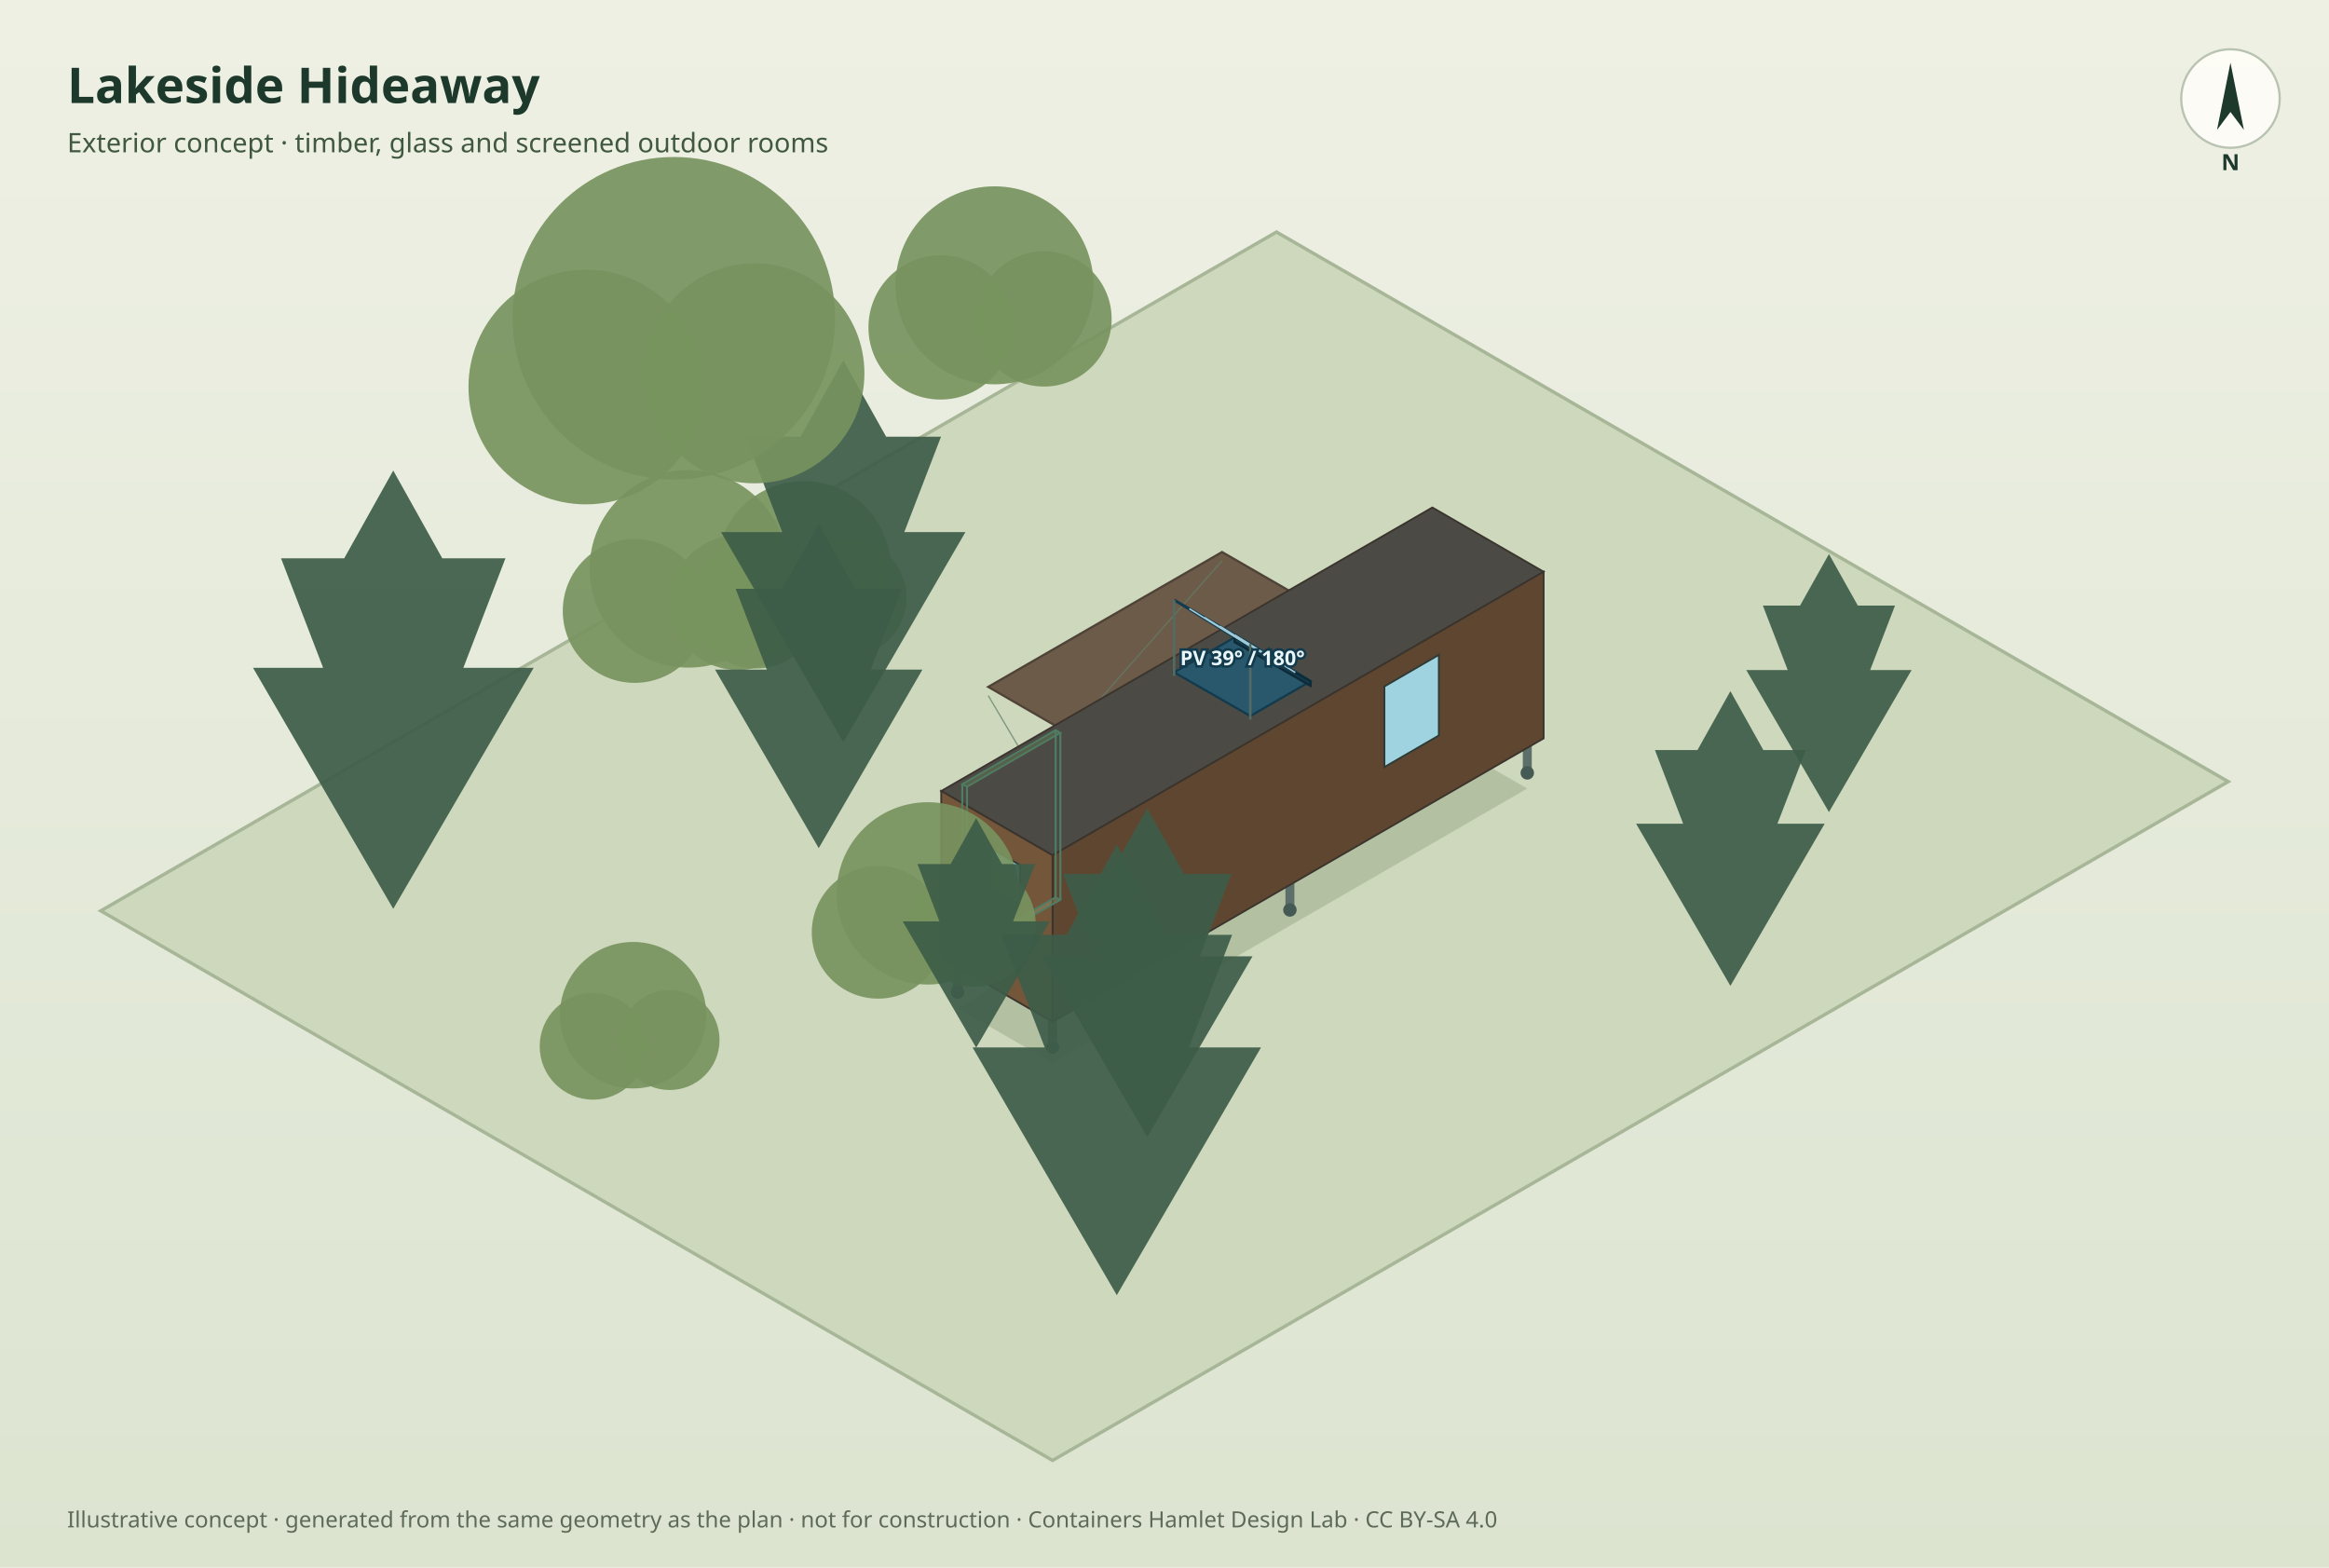
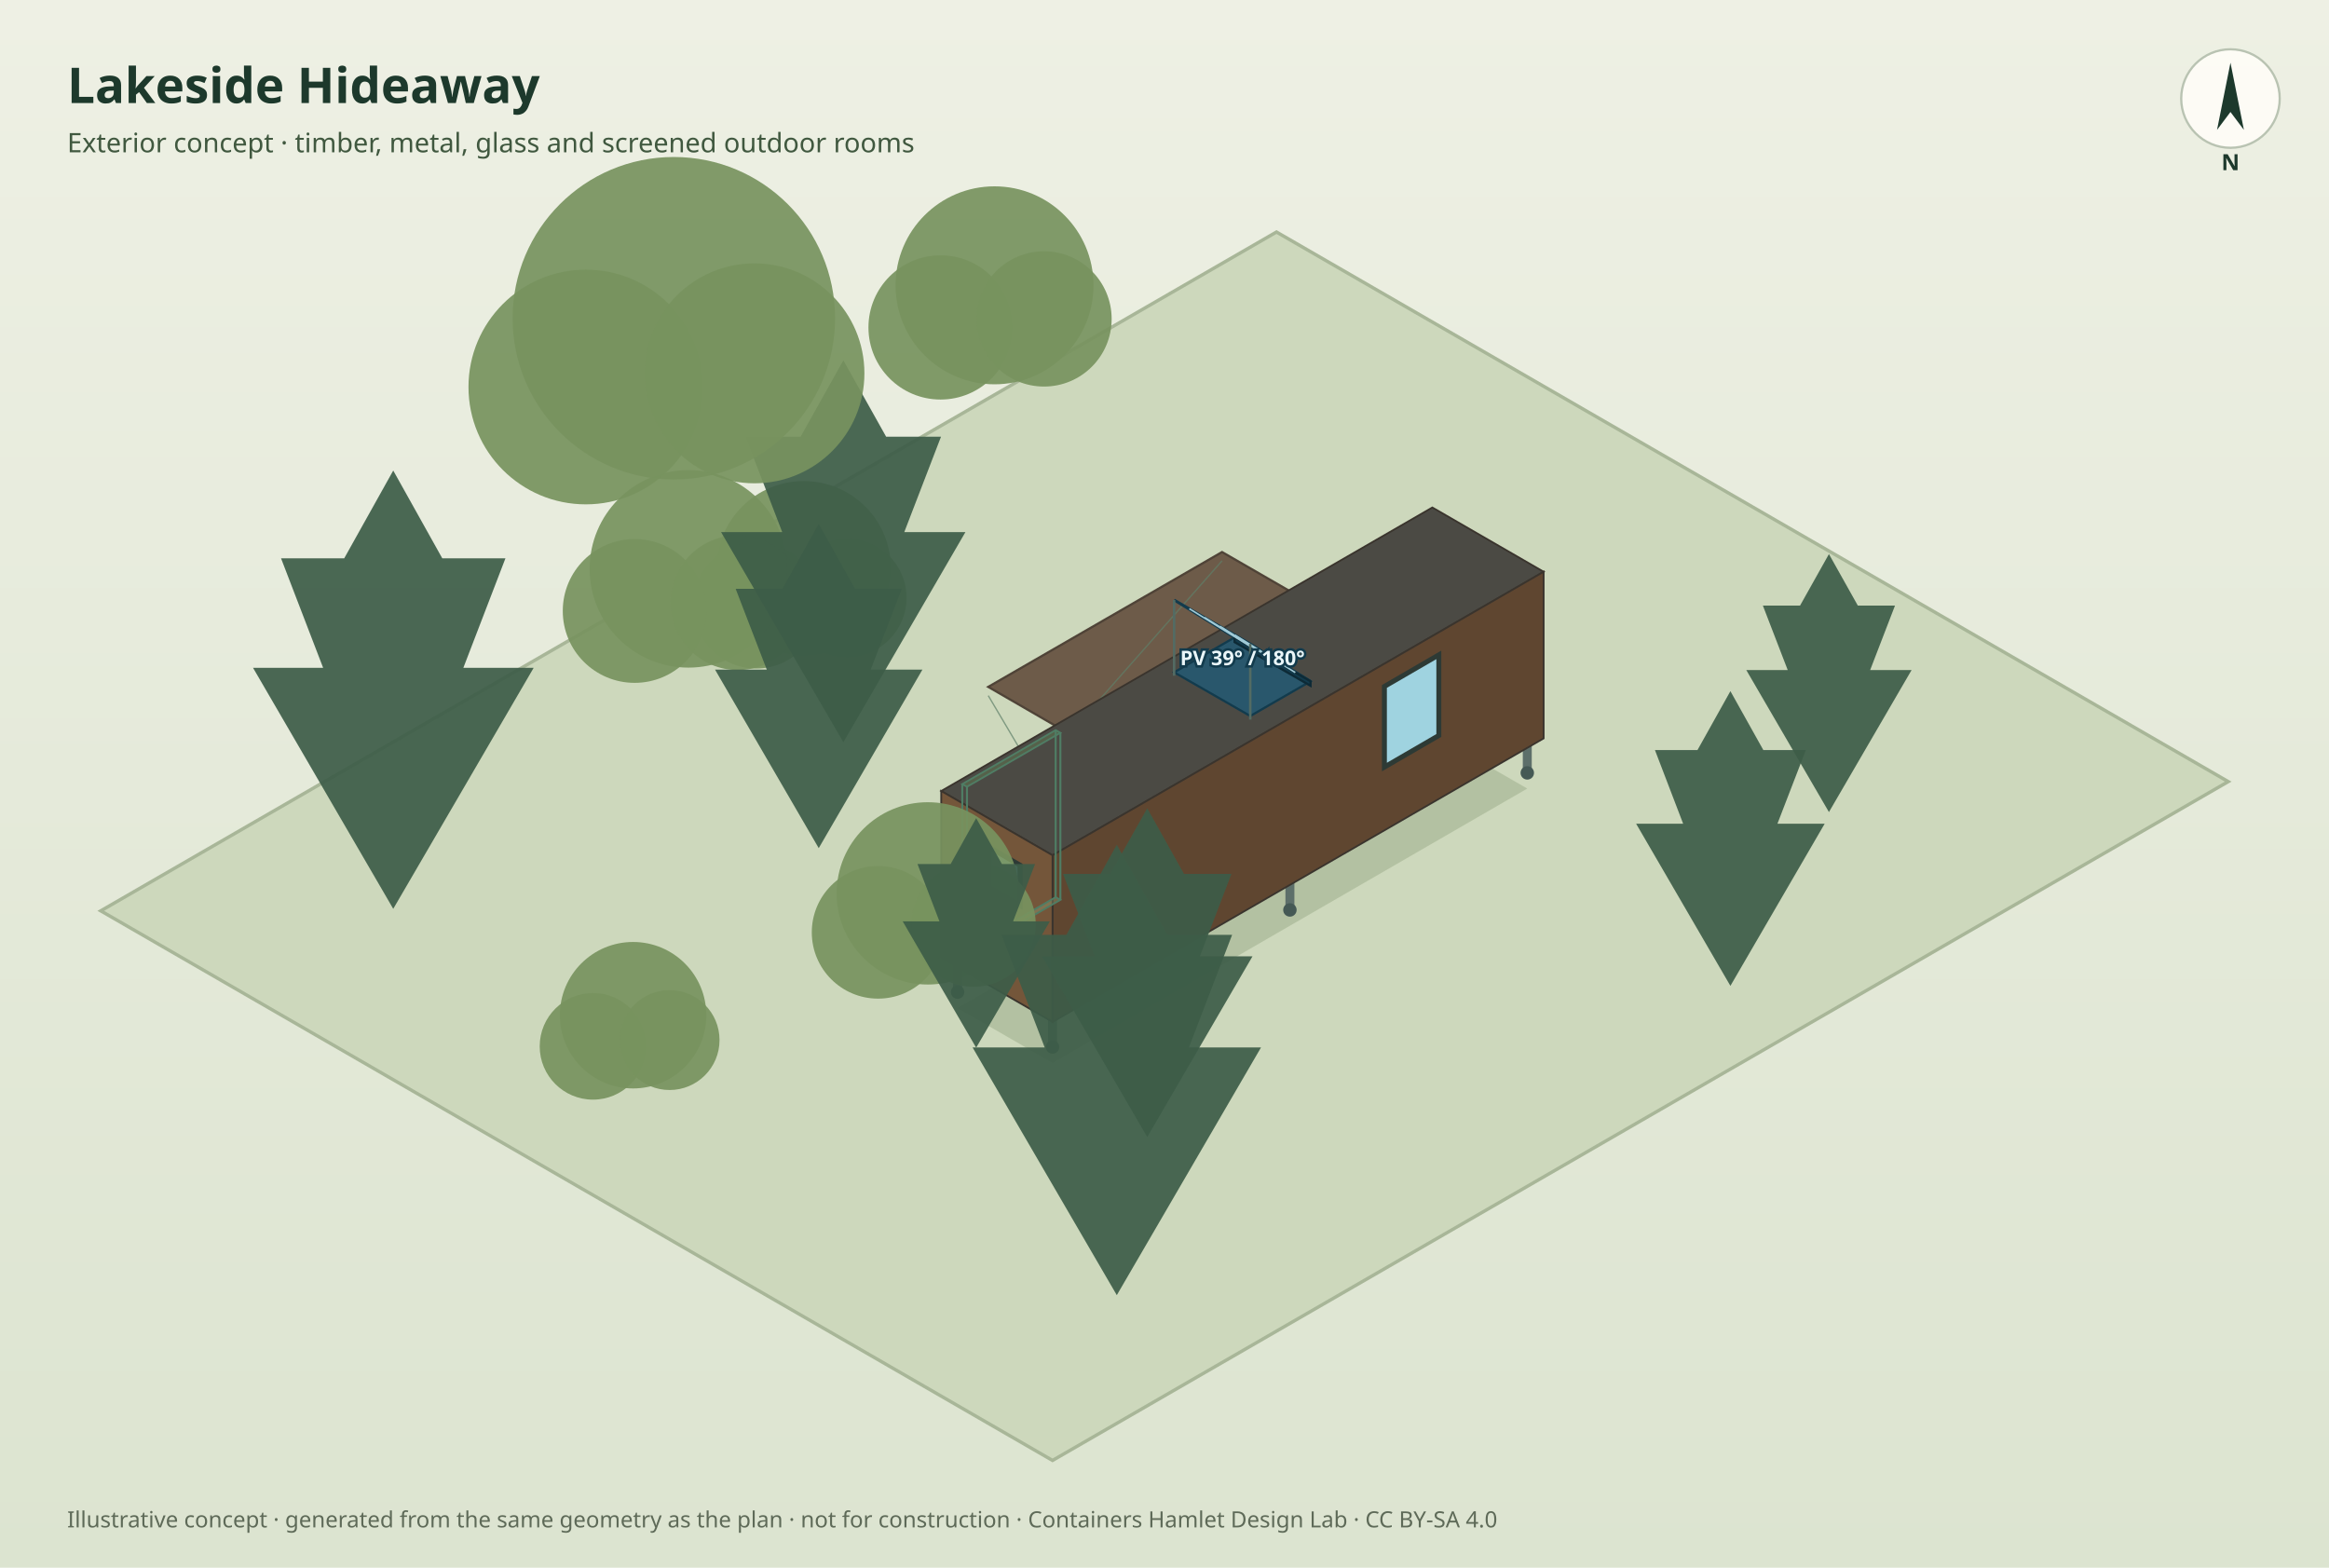
<svg xmlns="http://www.w3.org/2000/svg" viewBox="0 0 1040 700" role="img" aria-labelledby="concept-lakeside-hideaway-exterior-t concept-lakeside-hideaway-exterior-d">
  <defs>
    <linearGradient id="concept-lakeside-hideaway-exterior-sky" x1="0" y1="0" x2="0" y2="1">
      <stop offset="0" stop-color="#eef0e4" />
      <stop offset="1" stop-color="#dce4d0" />
    </linearGradient>
  </defs>
  <rect width="1040" height="700" fill="url(#concept-lakeside-hideaway-exterior-sky)" />
  <path d="M570 103.6L995 349L470 652.1L45 406.7Z" fill="#cdd8bc" stroke="#a8b698" stroke-width="1.5" />
  <g fill="#78935f" fill-opacity="0.92">
    <circle cx="358.9" cy="253.7" r="38.9" />
    <circle cx="337.7" cy="270.2" r="28.3" />
    <circle cx="378.3" cy="266.9" r="26.5" />
  </g>
  <g fill="#78935f" fill-opacity="0.92">
    <circle cx="307.4" cy="254" r="44.1" />
    <circle cx="283.4" cy="272.8" r="32.1" />
    <circle cx="329.5" cy="269.1" r="30.1" />
  </g>
  <g fill="#3d5d48" fill-opacity="0.92">
    <path d="M376.6 331.4L431.1 237.6L403.8 237.6L420.2 195L395.7 195L376.6 160.9L357.5 195L332.9 195L349.3 237.6L322 237.6Z" />
  </g>
  <g fill="#3d5d48" fill-opacity="0.92">
    <path d="M816.7 362.6L853.6 299.2L835.1 299.2L846.2 270.4L829.6 270.4L816.7 247.4L803.8 270.4L787.2 270.4L798.3 299.2L779.8 299.2Z" />
  </g>
  <g fill="#78935f" fill-opacity="0.92">
    <circle cx="300.9" cy="142.1" r="72" />
    <circle cx="261.6" cy="172.8" r="52.4" />
    <circle cx="336.9" cy="166.7" r="49.1" />
  </g>
  <g fill="#78935f" fill-opacity="0.92">
    <circle cx="444.1" cy="127.4" r="44.2" />
    <circle cx="420" cy="146.2" r="32.2" />
    <circle cx="466.2" cy="142.4" r="30.2" />
  </g>
  <path d="M545.7 308.4 441.3 368.7 424 358.6 528.3 298.4Z" fill="#c3a276" stroke="#8a6a44" stroke-width="1" />
  <path d="M597.9 338.6 493.5 398.8 441.3 368.7 545.7 308.4Z" fill="#b9976a" stroke="#806040" stroke-width="1" />
  <path d="M597.9 276.6 493.5 336.9 441.3 306.7 545.7 246.5Z" fill="#6d5b49" stroke="#4f4337" stroke-width="1" />
  <path d="M597.9 338.6L493.5 340.7" stroke="#5e8069" stroke-width="0.6" stroke-opacity="0.7" />
  <path d="M493.5 398.8L441.3 310.6" stroke="#5e8069" stroke-width="0.6" stroke-opacity="0.7" />
  <path d="M441.3 368.7L545.7 250.4" stroke="#5e8069" stroke-width="0.6" stroke-opacity="0.7" />
  <path d="M545.7 308.4L597.9 280.5" stroke="#5e8069" stroke-width="0.6" stroke-opacity="0.7" />
  <path d="M682 352.1 470 474.6 427.6 450.1 639.6 327.7Z" fill="#9eae8d" fill-opacity="0.55" />
  <line x1="682" y1="345.1" x2="682" y2="329.7" stroke="#5d6f6a" stroke-width="4" />
  <circle cx="682" cy="345.1" r="3" fill="#455955" />
  <line x1="470" y1="467.5" x2="470" y2="452.1" stroke="#5d6f6a" stroke-width="4" />
  <circle cx="470" cy="467.5" r="3" fill="#455955" />
  <line x1="427.6" y1="443" x2="427.6" y2="427.6" stroke="#5d6f6a" stroke-width="4" />
  <circle cx="427.6" cy="443" r="3" fill="#455955" />
  <line x1="639.6" y1="320.6" x2="639.6" y2="305.2" stroke="#5d6f6a" stroke-width="4" />
  <circle cx="639.6" cy="320.6" r="3" fill="#455955" />
  <line x1="576" y1="406.3" x2="576" y2="390.9" stroke="#5d6f6a" stroke-width="4" />
  <circle cx="576" cy="406.3" r="3" fill="#455955" />
  <line x1="533.6" y1="381.8" x2="533.6" y2="366.4" stroke="#5d6f6a" stroke-width="4" />
  <circle cx="533.6" cy="381.8" r="3" fill="#455955" />
  <path d="M689.3 255.3 470 381.9 420.3 353.2 639.6 226.6Z" fill="#4b4a44" stroke="#3a342d" stroke-width="0.8" />
  <path d="M689.3 329.7 470 456.3 470 381.9 689.3 255.3Z" fill="#5f4630" stroke="#3a342d" stroke-width="0.8" />
  <path d="M470 456.3 420.3 427.6 420.3 353.2 470 381.9Z" fill="#74563a" stroke="#3a342d" stroke-width="0.8" />
-   <path d="M642.5 328.4 618.2 342.5 618.2 306.5 642.5 292.4Z" fill="#9fd3e0" stroke="#2d3a35" stroke-width="0.8" />
-   <path d="M455.5 404.3 441.6 396.2 441.6 378.3 455.5 386.3Z" fill="#9fd3e0" stroke="#2d3a35" stroke-width="0.8" />
+   <path d="M642.5 328.4 618.2 342.5 618.2 306.5 642.5 292.4Z" fill="#9fd3e0" stroke="#2d3a35" stroke-width="2.2" />
+   <path d="M455.5 404.3 441.6 396.2 441.6 378.3 455.5 386.3Z" fill="#9fd3e0" stroke="#2d3a35" stroke-width="2.2" />
  <path d="M585.2 304.2 551.3 284.6 524.3 300.2 558.3 319.7Z" fill="#245a73" fill-opacity="0.85" stroke="#123b4d" stroke-width="1" />
  <path d="M585.2 304.2 551.3 284.6 524.3 267.9 558.3 287.5Z" fill="#2f6d88" fill-opacity="0.9" stroke="#123b4d" stroke-width="1.2" />
  <path d="M585.2 304.2 551.3 284.6 551.3 286.7 585.2 306.2Z" fill="#123b4d" stroke="#0d2a36" stroke-width="1" />
  <line x1="578.4" y1="300.3" x2="551.5" y2="283.6" stroke="#9fc9d6" stroke-width="0.7" />
  <line x1="571.6" y1="296.3" x2="544.7" y2="279.6" stroke="#9fc9d6" stroke-width="0.7" />
  <line x1="564.9" y1="292.4" x2="537.9" y2="275.7" stroke="#9fc9d6" stroke-width="0.7" />
  <line x1="558.1" y1="288.5" x2="531.1" y2="271.8" stroke="#9fc9d6" stroke-width="0.7" />
  <line x1="524.3" y1="301.7" x2="524.3" y2="267.9" stroke="#536b63" stroke-width="1.1" />
  <line x1="558.3" y1="321.3" x2="558.3" y2="287.5" stroke="#536b63" stroke-width="1.1" />
  <text x="554.8" y="297" text-anchor="middle" font-family="system-ui, sans-serif" font-size="9" font-weight="800" fill="#eaf6f9" stroke="#123b4d" stroke-width="2.2" paint-order="stroke">PV 39° / 180°</text>
  <path d="M473.5 401.8 431.8 425.9 429.7 424.7 471.4 400.6Z" fill="#9ab886" fill-opacity="0.3" stroke="#4f7d64" stroke-width="0.8" />
  <path d="M473.5 327.2 431.8 351.3 429.7 350.1 471.4 326Z" fill="#6f9d5b" fill-opacity="0.28" stroke="#4f7d64" stroke-width="0.8" />
  <path d="M473.5 401.8L473.5 327.2" stroke="#4f7d64" stroke-width="0.9" />
  <path d="M431.8 425.9L431.8 351.3" stroke="#4f7d64" stroke-width="0.9" />
  <path d="M429.7 424.7L429.7 350.1" stroke="#4f7d64" stroke-width="0.9" />
  <path d="M471.4 400.6L471.4 326" stroke="#4f7d64" stroke-width="0.9" />
  <g fill="#78935f" fill-opacity="0.92">
    <circle cx="282.7" cy="453.3" r="32.7" />
    <circle cx="264.8" cy="467.2" r="23.8" />
    <circle cx="299" cy="464.4" r="22.3" />
  </g>
  <g fill="#78935f" fill-opacity="0.92">
    <circle cx="414.3" cy="398.9" r="40.7" />
    <circle cx="392.1" cy="416.3" r="29.6" />
    <circle cx="434.7" cy="412.8" r="27.8" />
  </g>
  <g fill="#3d5d48" fill-opacity="0.92">
    <path d="M498.7 578.3L563.1 467.7L530.9 467.7L550.2 417.4L521.2 417.4L498.7 377.2L476.2 417.4L447.2 417.4L466.5 467.7L434.3 467.7Z" />
  </g>
  <g fill="#3d5d48" fill-opacity="0.92">
    <path d="M435.9 467.8L468.8 411.4L452.4 411.4L462.2 385.8L447.4 385.8L435.9 365.3L424.5 385.8L409.7 385.8L419.5 411.4L403.1 411.4Z" />
  </g>
  <g fill="#3d5d48" fill-opacity="0.92">
    <path d="M365.6 378.7L411.9 299L388.8 299L402.7 262.9L381.8 262.9L365.6 233.9L349.4 262.9L328.5 262.9L342.4 299L319.3 299Z" />
  </g>
  <g fill="#3d5d48" fill-opacity="0.92">
    <path d="M772.7 440.2L814.8 367.8L793.7 367.8L806.4 334.9L787.4 334.9L772.7 308.6L758 334.9L739 334.9L751.6 367.8L730.6 367.8Z" />
  </g>
  <g fill="#3d5d48" fill-opacity="0.92">
    <path d="M175.6 405.8L238.3 298.2L206.9 298.2L225.7 249.3L197.5 249.3L175.6 210.1L153.7 249.3L125.5 249.3L144.3 298.2L113 298.2Z" />
  </g>
  <g fill="#3d5d48" fill-opacity="0.92">
    <path d="M512.3 507.7L559.3 427L535.8 427L549.9 390.2L528.7 390.2L512.3 360.9L495.8 390.2L474.7 390.2L488.8 427L465.3 427Z" />
  </g>
  <text x="30" y="46" font-family="system-ui, sans-serif" font-size="22" font-weight="800" fill="#1d392c">Lakeside Hideaway</text>
-   <text x="30" y="68" font-family="system-ui, sans-serif" font-size="12" fill="#40583f">Exterior concept · timber, glass and screened outdoor rooms</text>
+   <text x="30" y="68" font-family="system-ui, sans-serif" font-size="12" fill="#40583f">Exterior concept · timber, metal, glass and screened outdoor rooms</text>
  <g aria-hidden="true">
    <circle cx="996" cy="44" r="22" fill="#fffdf7" fill-opacity="0.9" stroke="#b9c3b2" />
    <path d="M996 28l6 30l-6 -8l-6 8z" fill="#1d392c" />
    <text x="996" y="76" text-anchor="middle" font-size="10" font-weight="700" font-family="system-ui, sans-serif" fill="#1d392c">N</text>
  </g>
  <text x="30" y="682" font-family="system-ui, sans-serif" font-size="10" fill="#5e6a58">Illustrative concept · generated from the same geometry as the plan · not for construction · Containers Hamlet Design Lab · CC BY-SA 4.0</text>
</svg>
